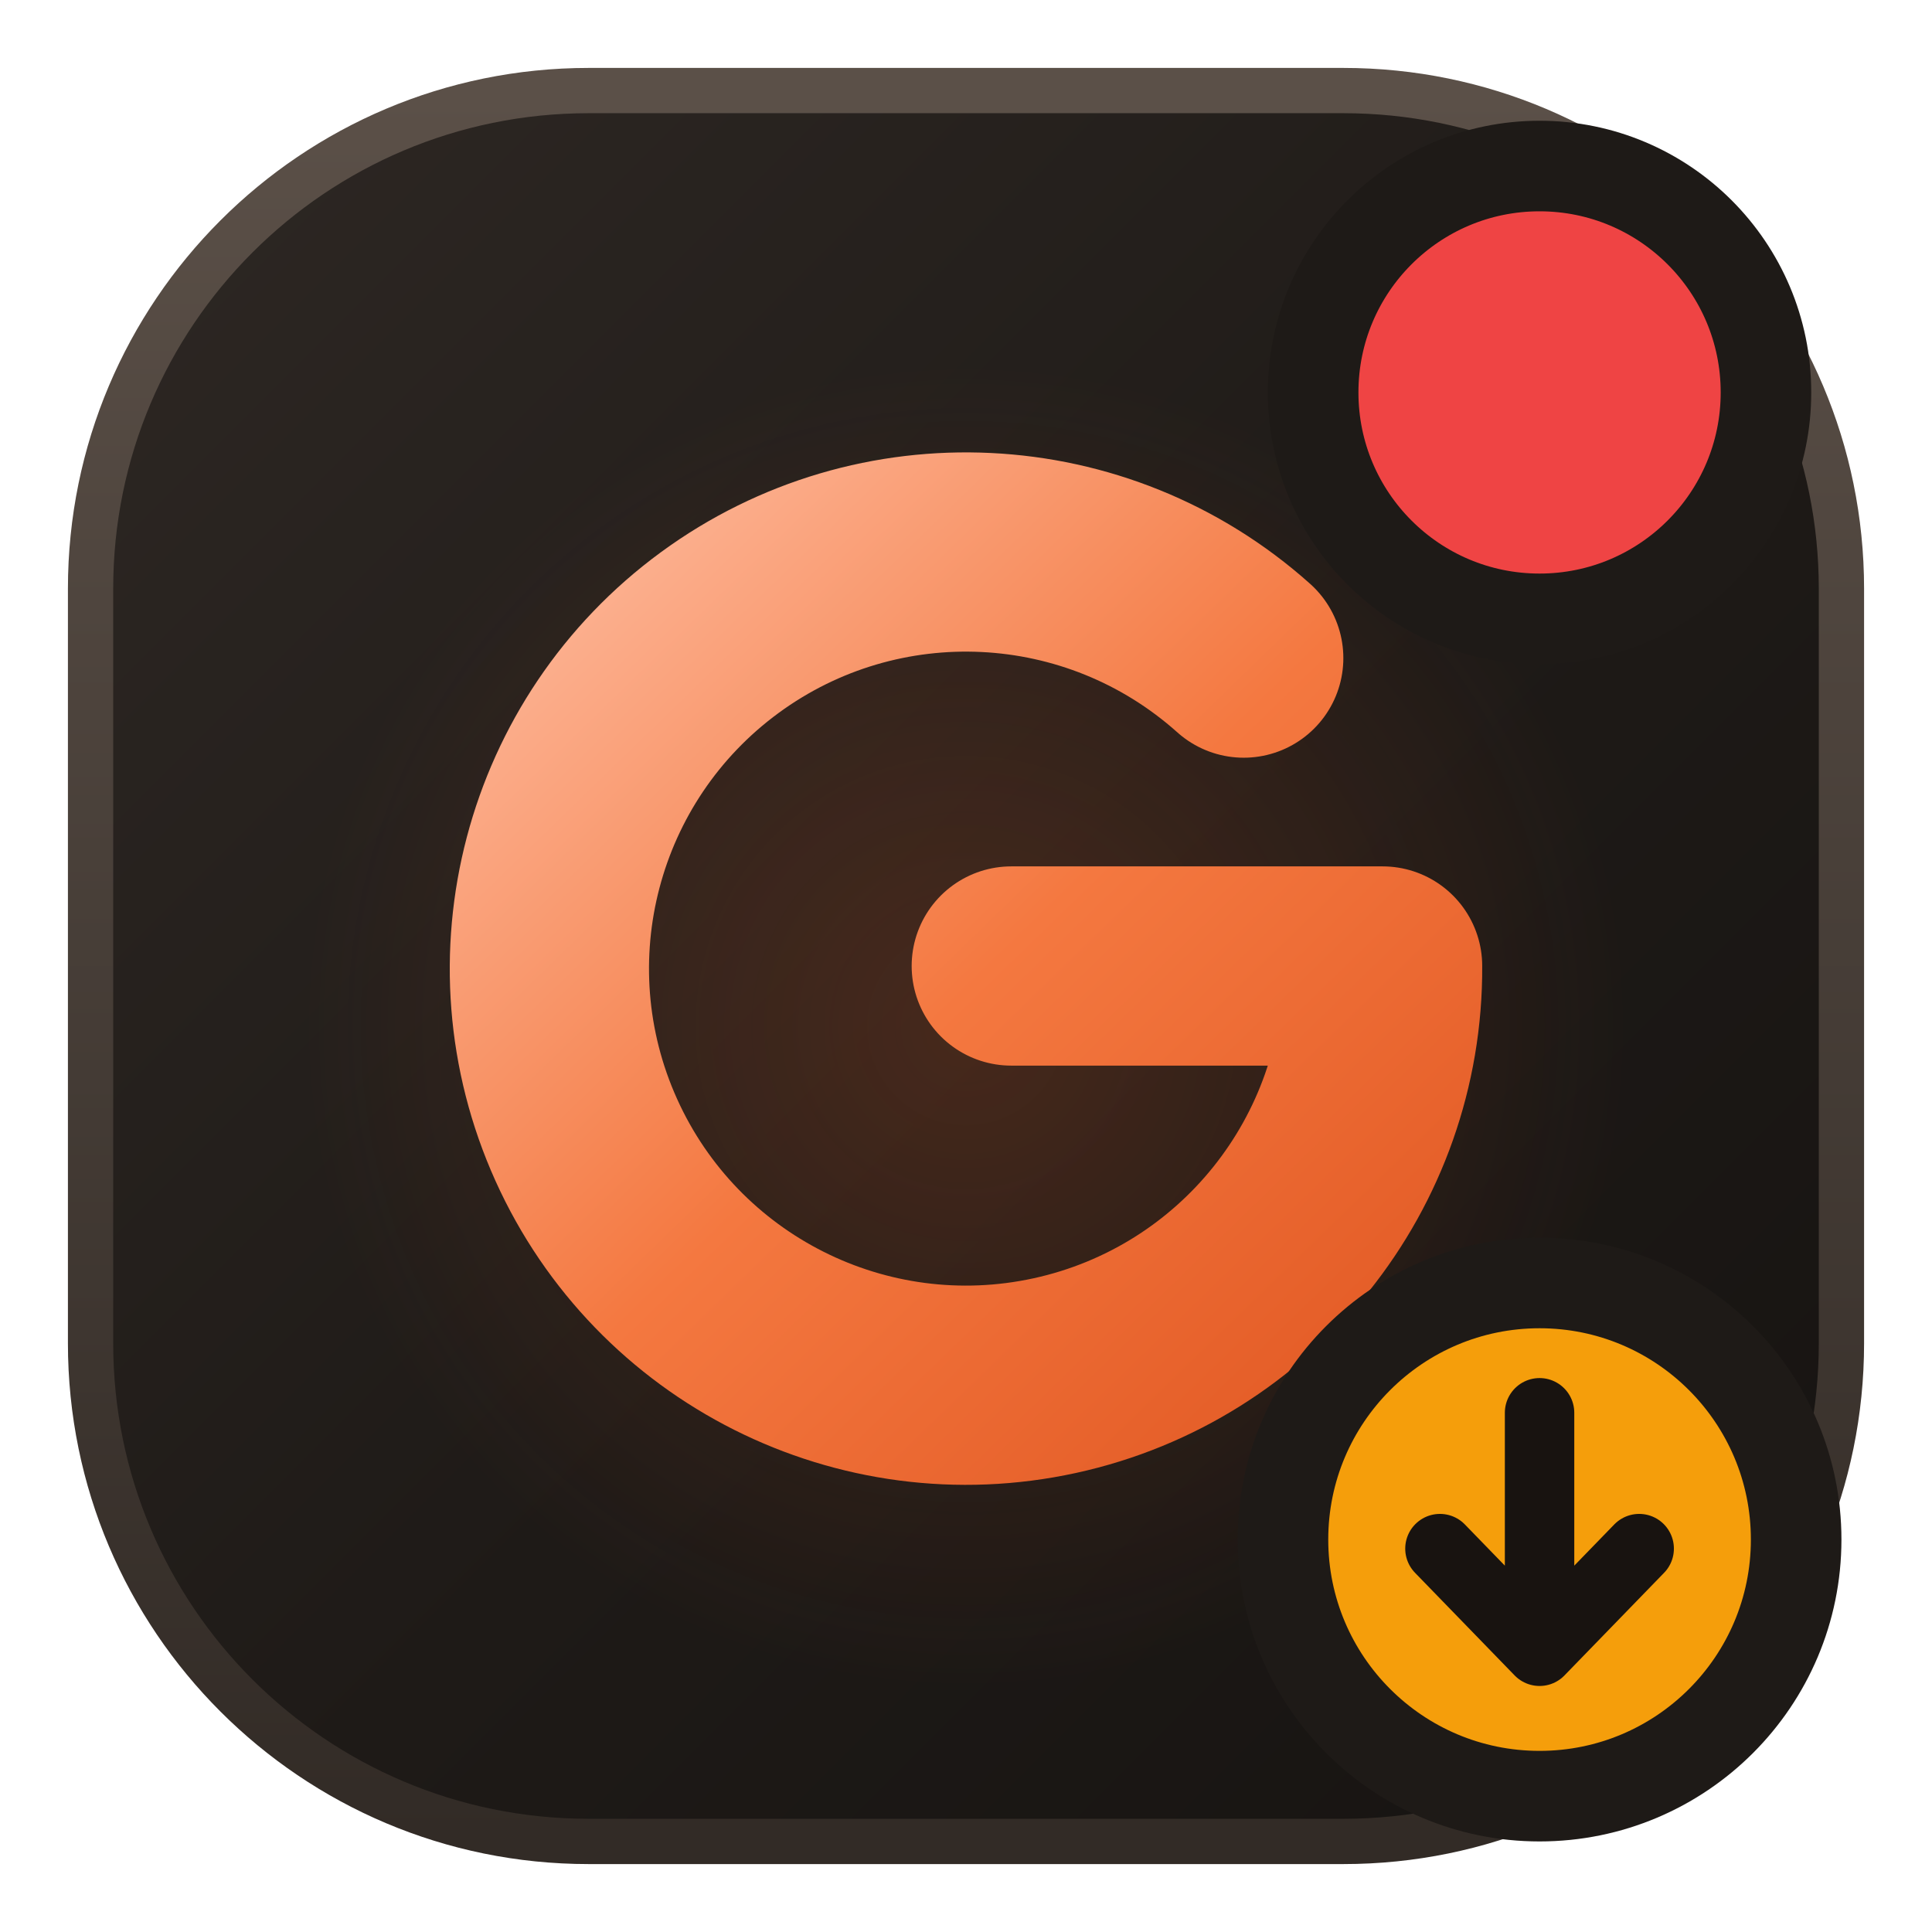
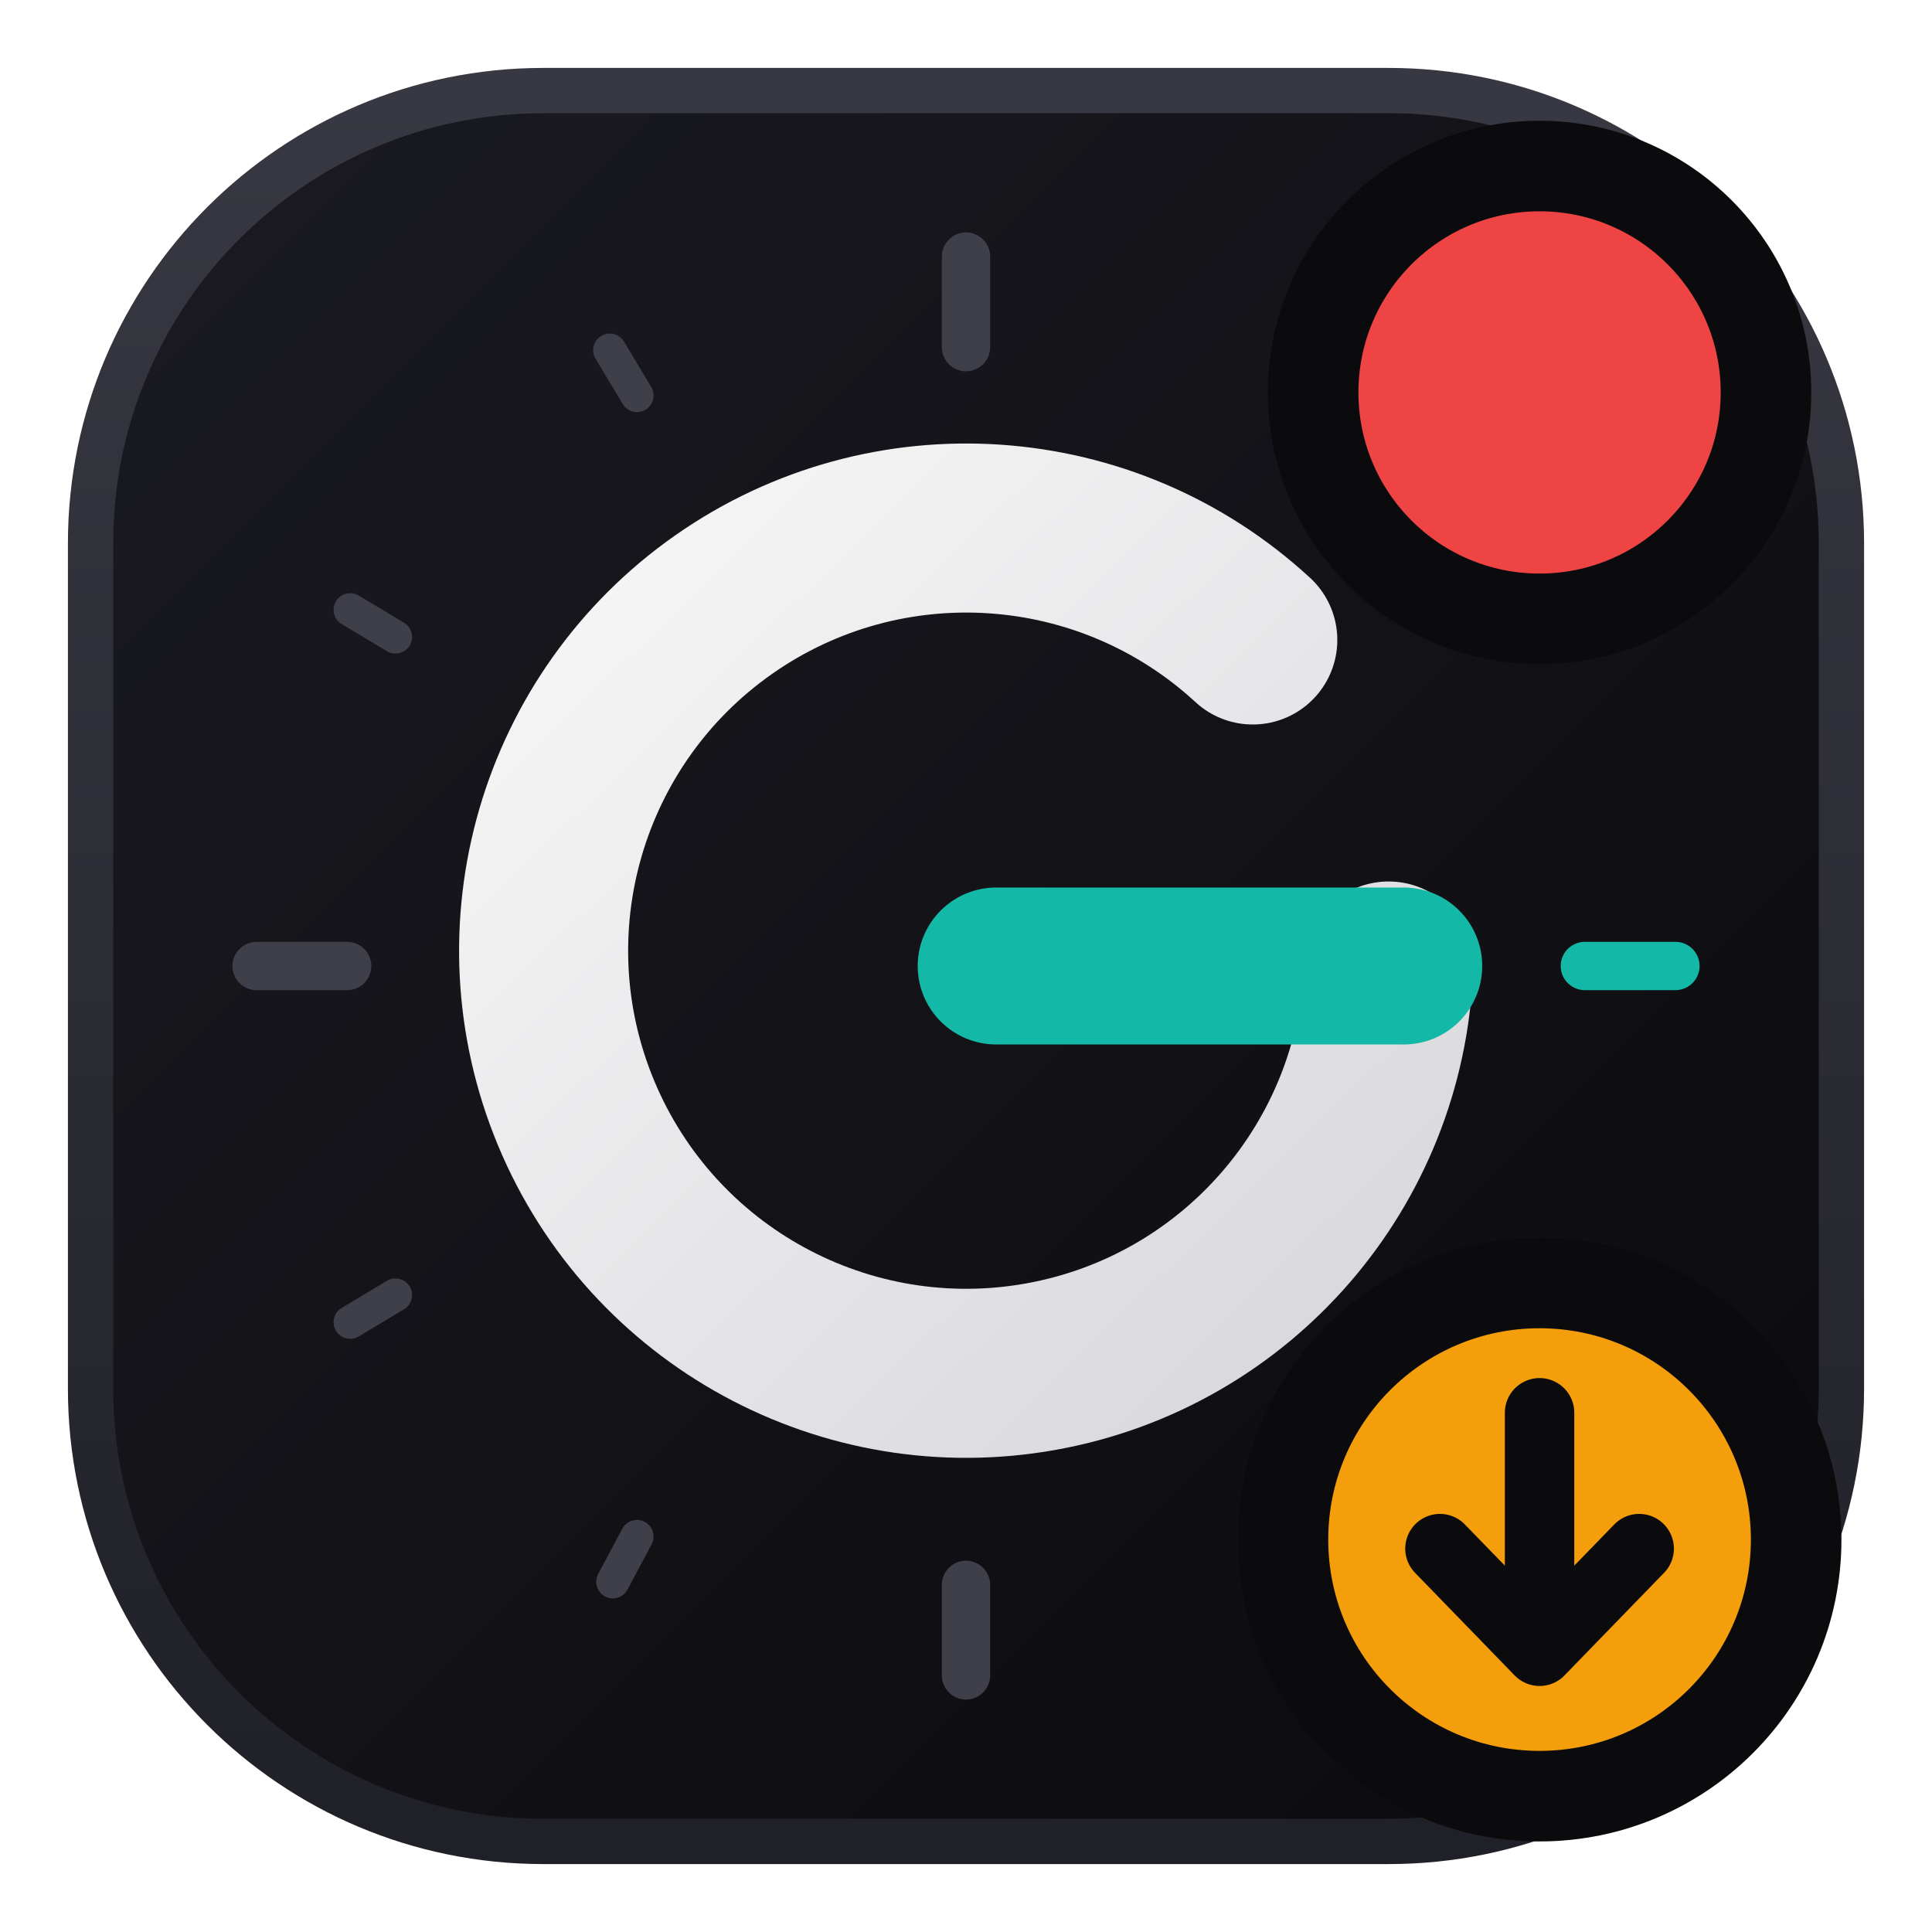
<svg xmlns="http://www.w3.org/2000/svg" viewBox="0 0 64 64" width="64" height="64">
  <defs>
    <linearGradient id="bg" gradientUnits="userSpaceOnUse" x1="3" y1="3" x2="61" y2="61">
-       <stop offset="0%" stop-color="#2E2824" />
-       <stop offset="55%" stop-color="#1E1A17" />
-       <stop offset="100%" stop-color="#161311" />
+       <stop offset="0%" stop-color="#1A1A21" />
+       <stop offset="100%" stop-color="#0B0B0E" />
    </linearGradient>
    <linearGradient id="rim" gradientUnits="userSpaceOnUse" x1="32" y1="3" x2="32" y2="61">
-       <stop offset="0%" stop-color="#5B5048" />
-       <stop offset="100%" stop-color="#322B26" />
+       <stop offset="0%" stop-color="#383842" />
+       <stop offset="100%" stop-color="#202028" />
    </linearGradient>
-     <radialGradient id="glow" gradientUnits="userSpaceOnUse" cx="32" cy="34" r="22">
-       <stop offset="0%" stop-color="#E8612C" stop-opacity="0.20" />
-       <stop offset="100%" stop-color="#E8612C" stop-opacity="0" />
-     </radialGradient>
    <linearGradient id="mark" gradientUnits="userSpaceOnUse" x1="15" y1="14" x2="49" y2="49">
-       <stop offset="0%" stop-color="#FFC6AE" />
-       <stop offset="52%" stop-color="#F47840" />
-       <stop offset="100%" stop-color="#DF541F" />
+       <stop offset="0%" stop-color="#FAFAFA" />
+       <stop offset="100%" stop-color="#D4D4D8" />
    </linearGradient>
  </defs>
-   <rect x="3" y="3" width="58" height="58" rx="16.5" fill="url(#bg)" stroke="url(#rim)" stroke-width="1.5" />
-   <circle cx="32" cy="34" r="22" fill="url(#glow)" />
-   <path d="M 41.2 21.8 A 13.8 13.8 0 1 0 45.8 32 L 33.5 32" fill="none" stroke="url(#mark)" stroke-width="6.6" stroke-linecap="round" stroke-linejoin="round" />
-   <circle cx="51" cy="13" r="7.5" fill="#ef4444" stroke="#1E1A17" stroke-width="3" />
-   <circle cx="51" cy="51" r="8.5" fill="#f59e0b" stroke="#1E1A17" stroke-width="3" />
-   <path d="M 51 46.8 L 51 54.4 M 47.7 51.3 L 51 54.7 L 54.3 51.3" fill="none" stroke="#181310" stroke-width="2.3" stroke-linecap="round" stroke-linejoin="round" />
+   <rect x="3" y="3" width="58" height="58" rx="15" fill="url(#bg)" stroke="url(#rim)" stroke-width="1.5" />
+   <line x1="55.5" y1="32.0" x2="52.5" y2="32.0" stroke="#14B8A6" stroke-width="1.6" stroke-linecap="round" />
+   <line x1="52.4" y1="43.8" x2="50.9" y2="42.9" stroke="#3F3F4A" stroke-width="1.1" stroke-linecap="round" />
+   <line x1="43.8" y1="52.4" x2="42.9" y2="50.9" stroke="#3F3F4A" stroke-width="1.1" stroke-linecap="round" />
+   <line x1="32.0" y1="55.5" x2="32.0" y2="52.5" stroke="#3F3F4A" stroke-width="1.6" stroke-linecap="round" />
+   <line x1="20.3" y1="52.4" x2="21.1" y2="50.9" stroke="#3F3F4A" stroke-width="1.1" stroke-linecap="round" />
+   <line x1="11.6" y1="43.8" x2="13.1" y2="42.9" stroke="#3F3F4A" stroke-width="1.1" stroke-linecap="round" />
+   <line x1="8.5" y1="32.0" x2="11.5" y2="32.0" stroke="#3F3F4A" stroke-width="1.6" stroke-linecap="round" />
+   <line x1="11.6" y1="20.2" x2="13.1" y2="21.1" stroke="#3F3F4A" stroke-width="1.1" stroke-linecap="round" />
+   <line x1="20.2" y1="11.6" x2="21.1" y2="13.1" stroke="#3F3F4A" stroke-width="1.1" stroke-linecap="round" />
+   <line x1="32.0" y1="8.5" x2="32.0" y2="11.5" stroke="#3F3F4A" stroke-width="1.6" stroke-linecap="round" />
+   <line x1="43.8" y1="11.6" x2="42.9" y2="13.1" stroke="#3F3F4A" stroke-width="1.1" stroke-linecap="round" />
+   <line x1="52.4" y1="20.2" x2="50.9" y2="21.1" stroke="#3F3F4A" stroke-width="1.1" stroke-linecap="round" />
+   <path d="M 41.5 21.2 A 14 14 0 1 0 46 32" fill="none" stroke="url(#mark)" stroke-width="5.6" stroke-linecap="round" />
+   <line x1="33" y1="32" x2="46.5" y2="32" stroke="#14B8A6" stroke-width="5.2" stroke-linecap="round" />
+   <circle cx="51" cy="13" r="7.5" fill="#ef4444" stroke="#0B0B0E" stroke-width="3" />
+   <circle cx="51" cy="51" r="8.5" fill="#f59e0b" stroke="#0B0B0E" stroke-width="3" />
+   <path d="M 51 46.8 L 51 54.4 M 47.7 51.3 L 51 54.7 L 54.3 51.3" fill="none" stroke="#0B0B0E" stroke-width="2.3" stroke-linecap="round" stroke-linejoin="round" />
</svg>
